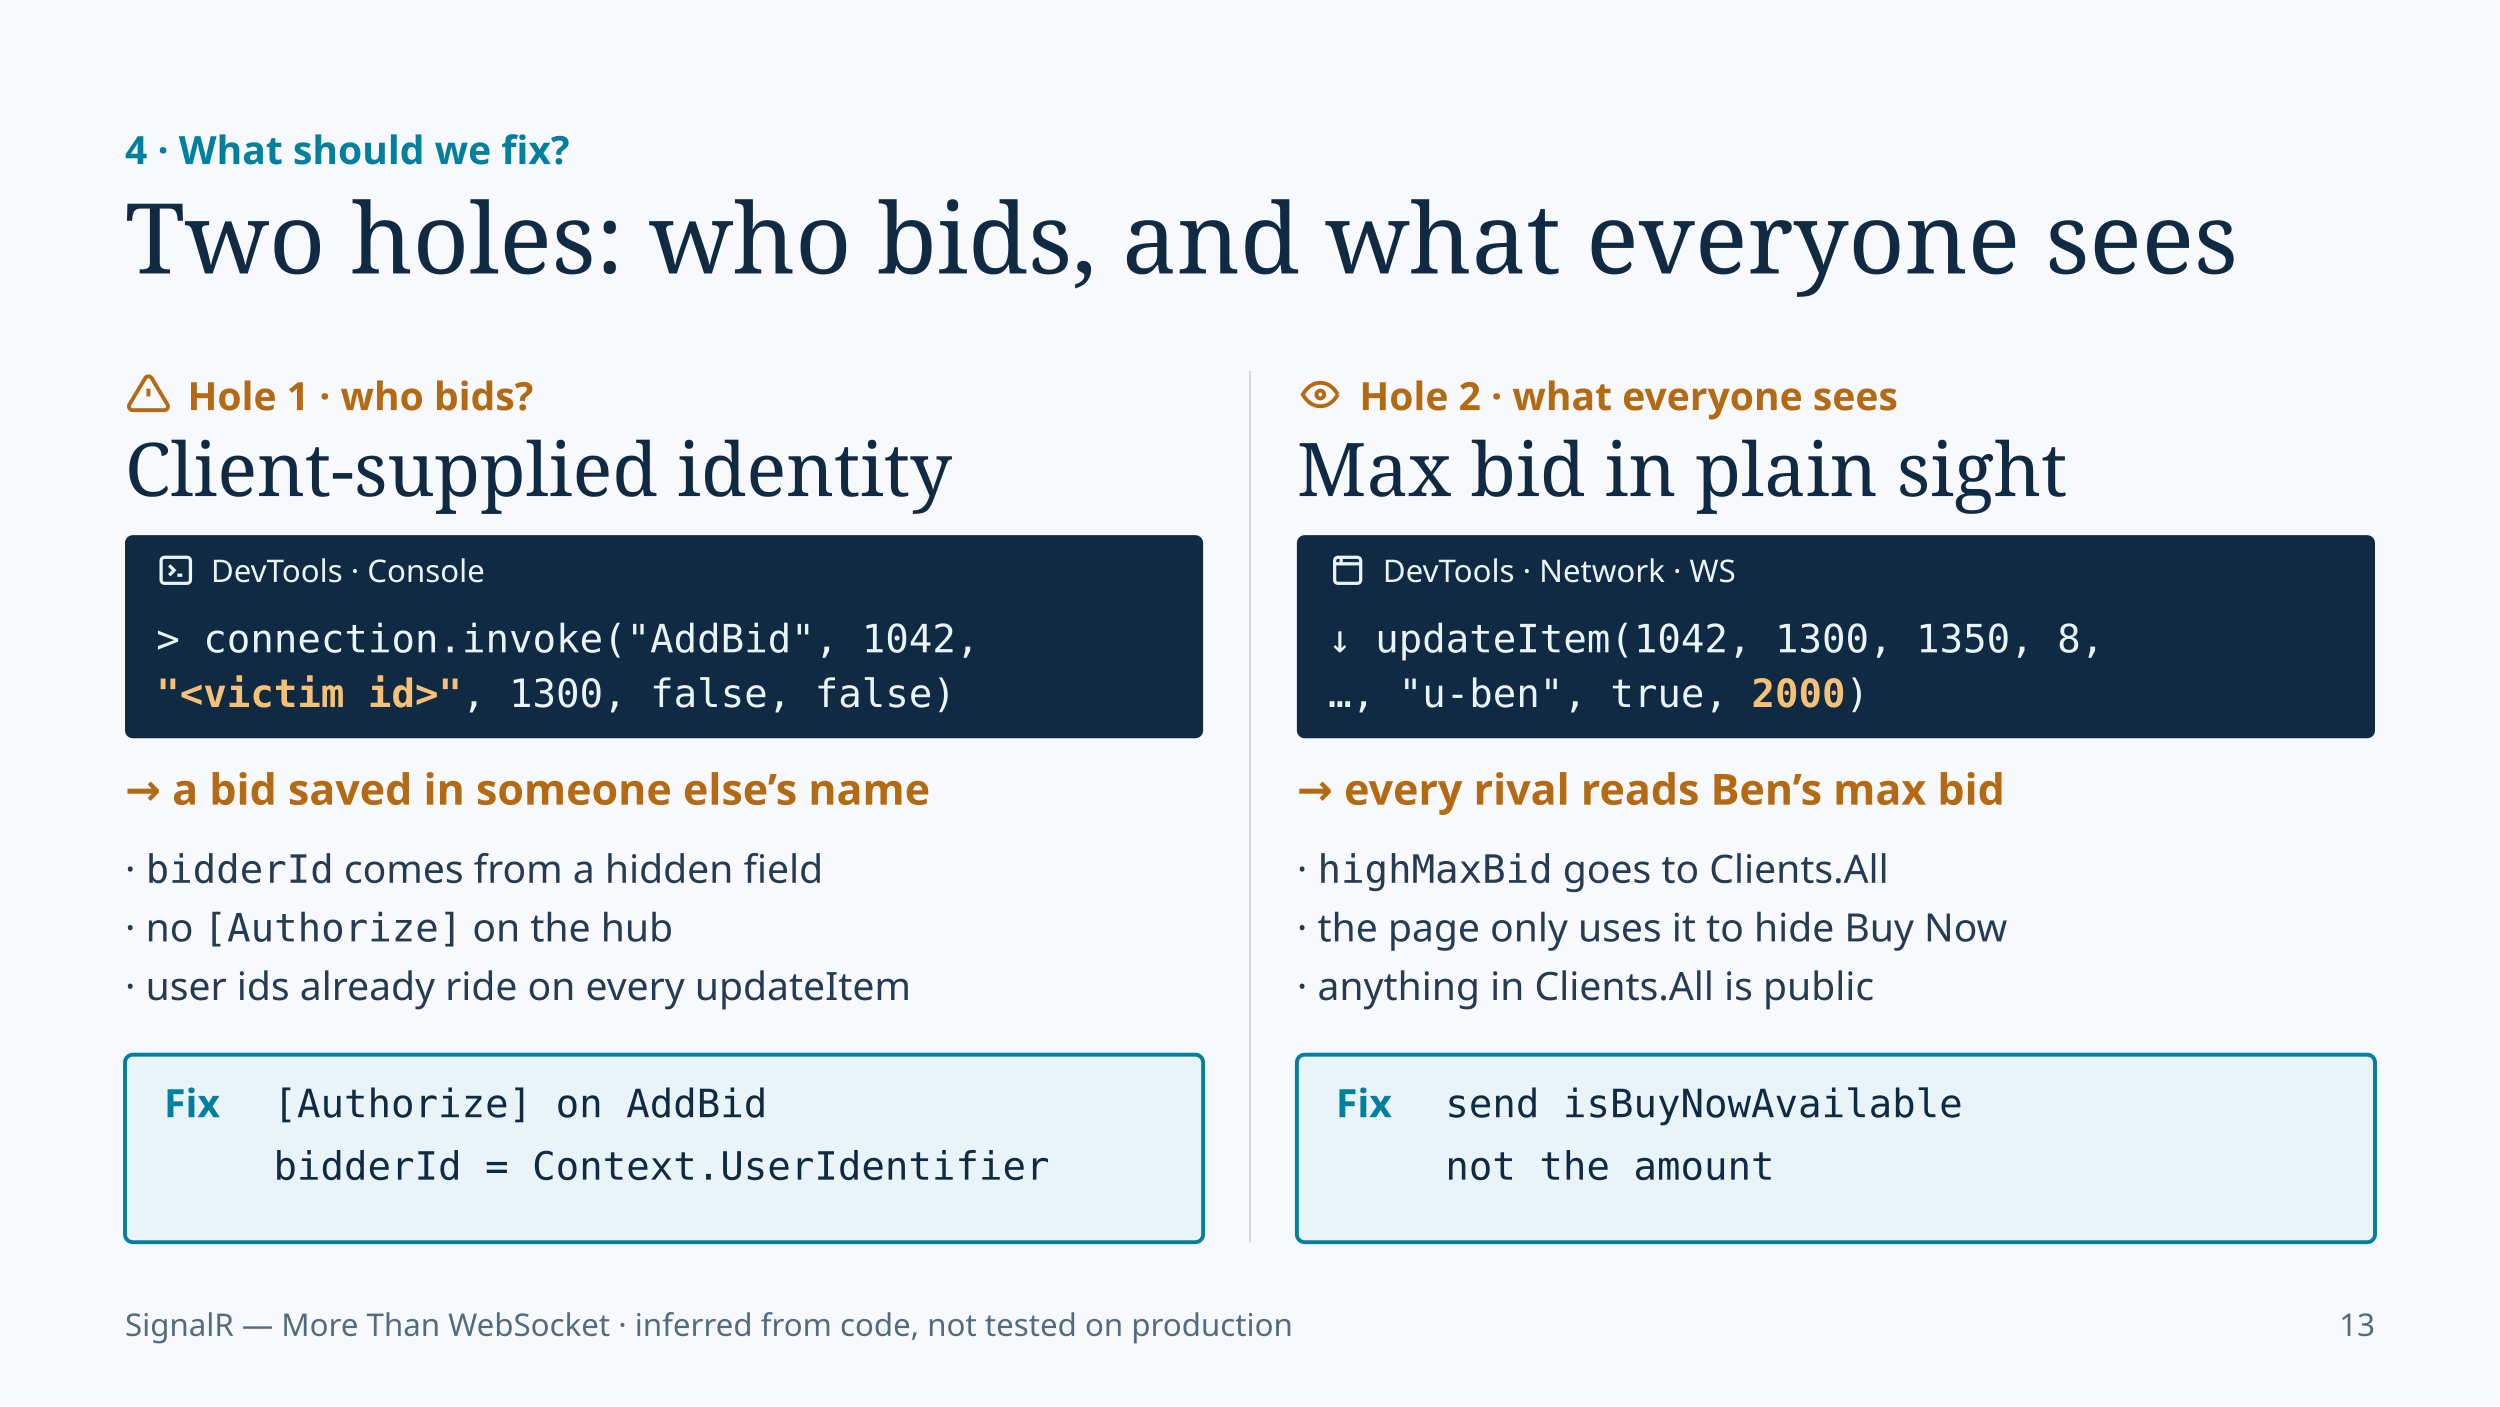
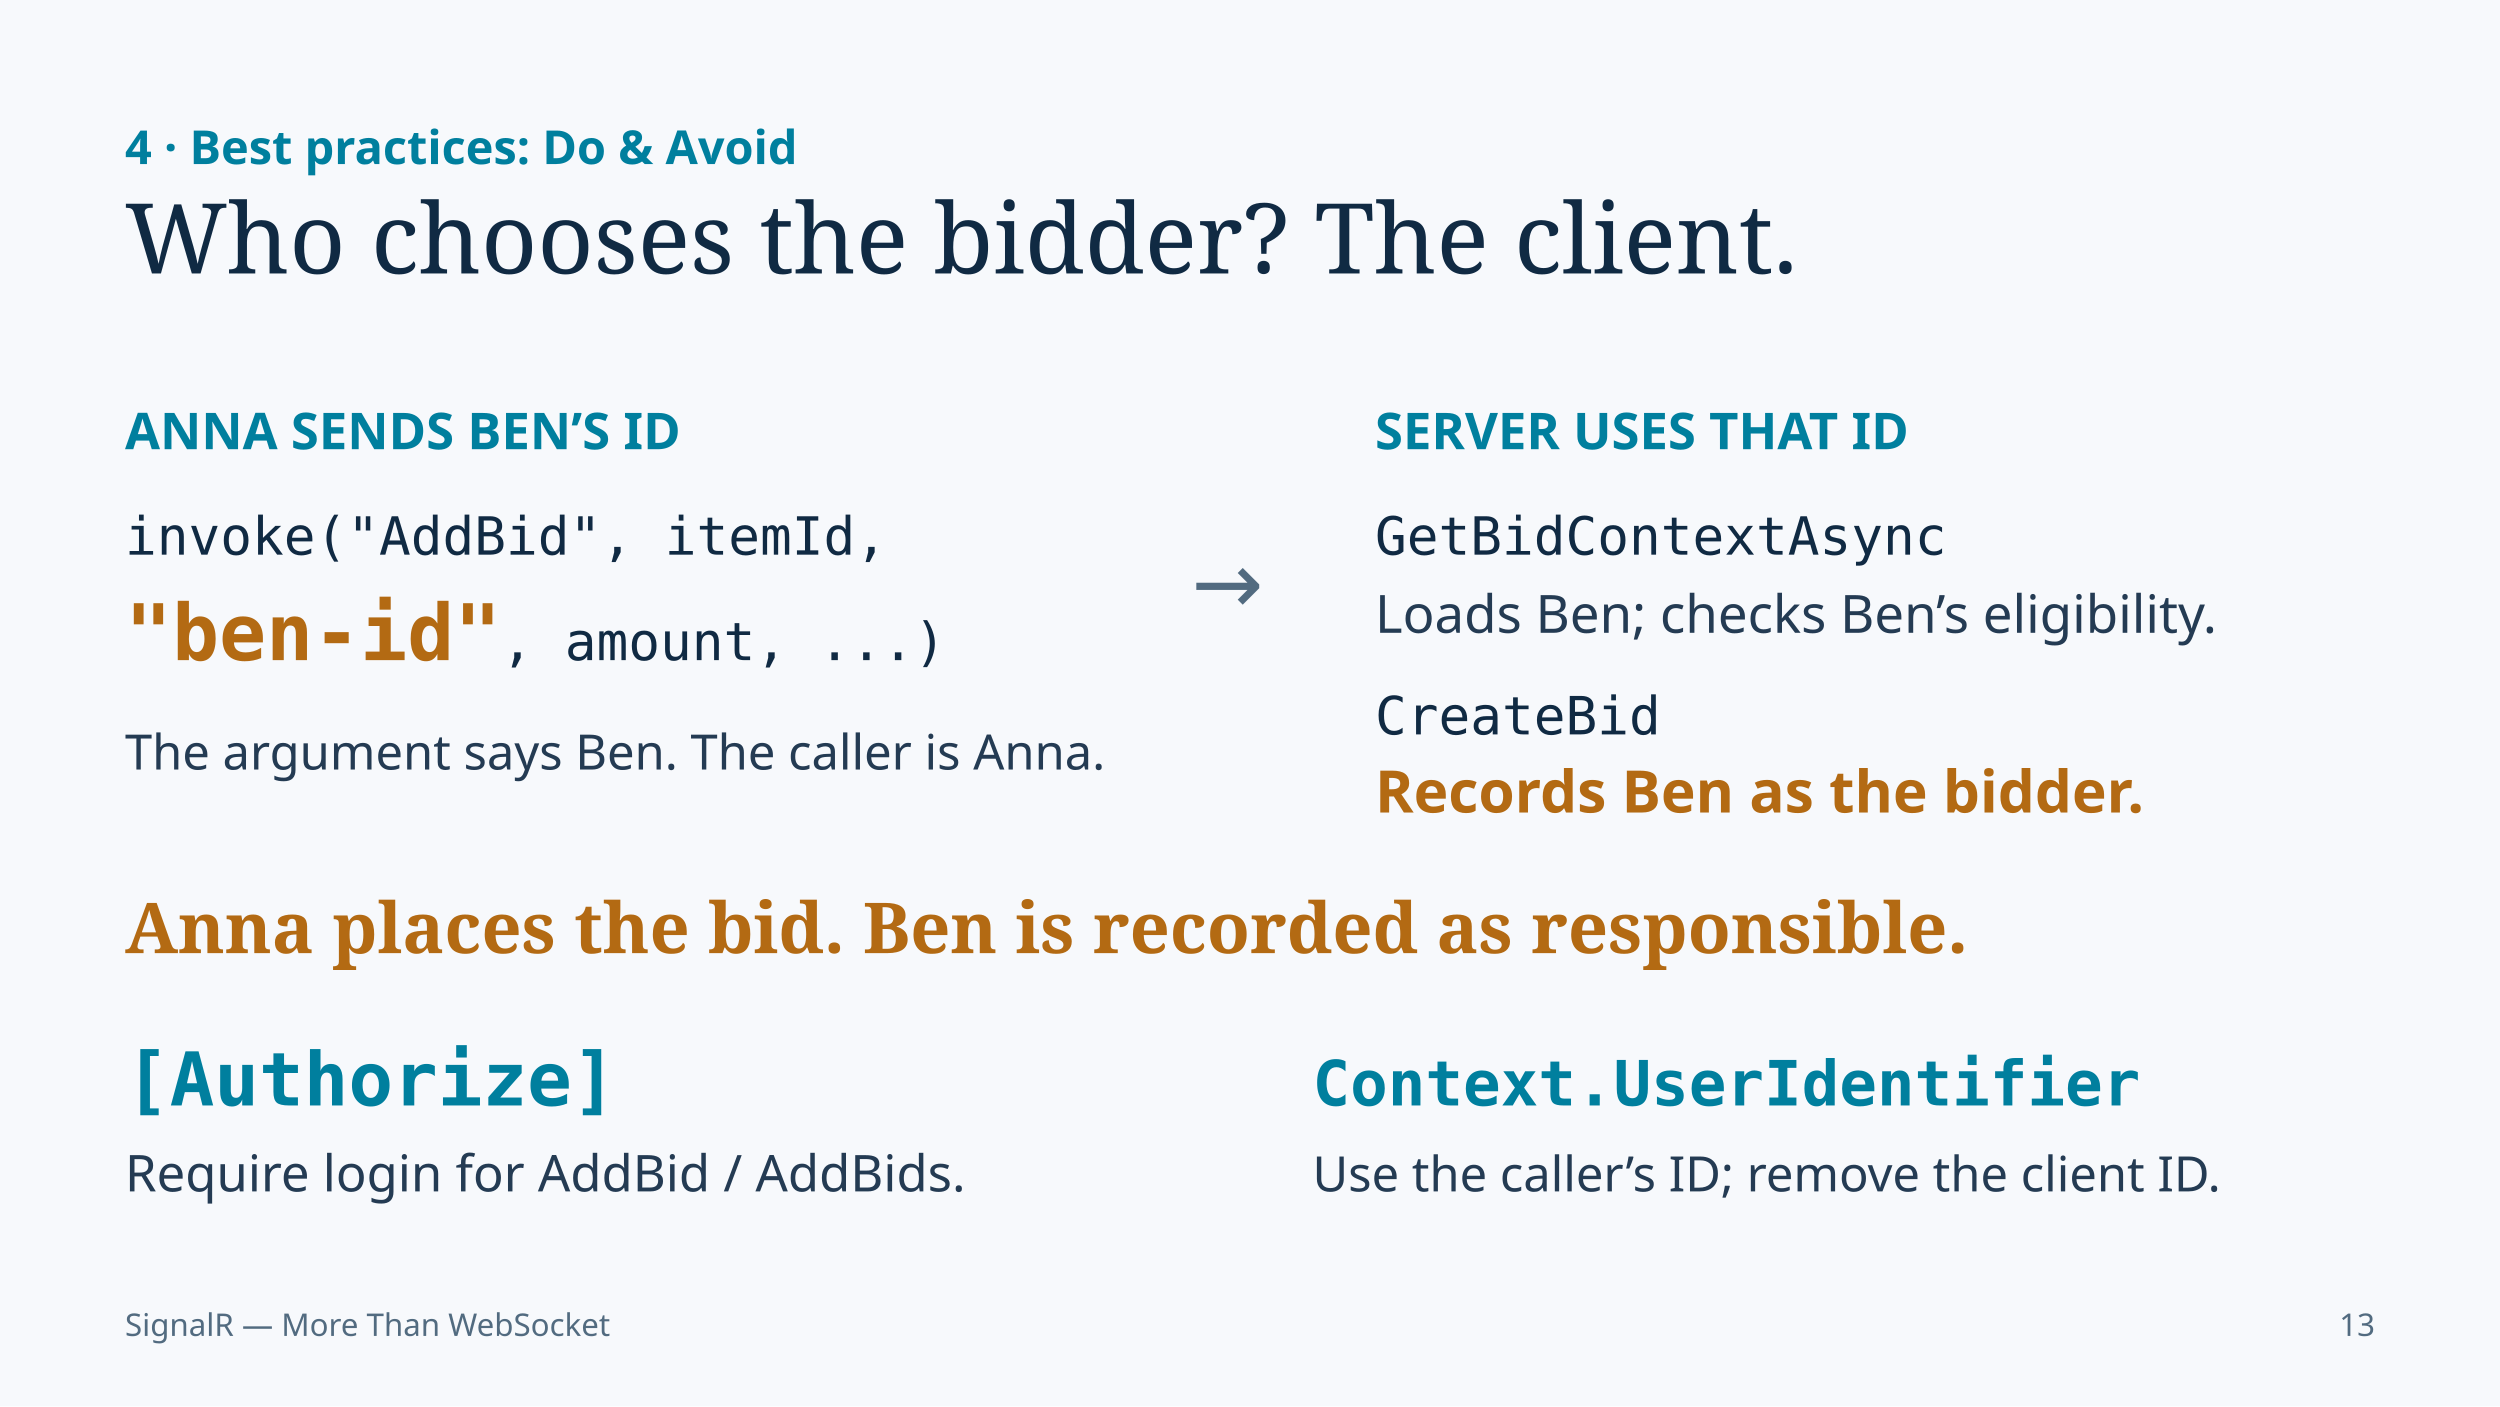
<svg xmlns="http://www.w3.org/2000/svg" viewBox="0 0 1280 720" data-pptx-page-role="content" font-family="Segoe UI, sans-serif">
  <rect id="bg" data-pptx-role="background" x="0" y="0" width="1280" height="720" fill="#F7F9FC" />
  <g id="header" data-pptx-bounds="64 60 1152 108">
-     <text x="64" y="84" font-size="20" font-weight="600" fill="#007F9E">4 · What should we fix?</text>
-     <text x="64" y="140" font-family="Cambria, serif" font-size="50" fill="#102A43">Two holes: who bids, and what everyone sees</text>
+     <text x="64" y="84" font-size="24" font-weight="600" fill="#007F9E">4 · Best practices: Do &amp; Avoid</text>
+     <text x="64" y="140" font-family="Cambria, serif" font-size="50" fill="#102A43">Who chooses the bidder? The client.</text>
  </g>
-   <g id="hole-identity" data-pptx-bounds="64 184 560 456">
-     <g transform="translate(64, 190)" fill="none" stroke="#B36A13" stroke-width="2">
-       <path d="M12 9v4" />
-       <path d="M10.363 3.591l-8.106 13.534a1.914 1.914 0 0 0 1.636 2.871h16.214a1.914 1.914 0 0 0 1.636 -2.87l-8.106 -13.536a1.914 1.914 0 0 0 -3.274 0" />
-       <path d="M12 16h.01" />
-     </g>
-     <text x="96" y="210" font-size="20" font-weight="bold" fill="#B36A13">Hole 1 · who bids?</text>
-     <text x="64" y="254" font-family="Cambria, serif" font-size="38" fill="#102A43">Client-supplied identity</text>
-     <rect x="64" y="274" width="552" height="104" rx="4" fill="#102A43" />
-     <g transform="translate(80, 282) scale(0.833333)" fill="none" stroke="#E8F4F8" stroke-width="2">
-       <path d="M8 9l3 3l-3 3" />
-       <path d="M13 15l3 0" />
-       <path d="M3 6a2 2 0 0 1 2 -2h14a2 2 0 0 1 2 2v12a2 2 0 0 1 -2 2h-14a2 2 0 0 1 -2 -2l0 -12" />
-     </g>
-     <text x="108" y="298" font-size="16" fill="#E8F4F8">DevTools · Console</text>
-     <g font-family="Consolas, monospace" font-size="20" fill="#E8F4F8">
-       <text x="80" y="334">&gt; connection.invoke("AddBid", 1042,</text>
-       <text x="80" y="362">
-         <tspan font-weight="bold" fill="#F6C177">"&lt;victim id&gt;"</tspan>, 1300, false, false)</text>
-     </g>
-     <text x="64" y="412" font-size="22" font-weight="bold" fill="#B36A13">→ a bid saved in someone else’s name</text>
-     <g font-size="20" fill="#243B53">
-       <text x="64" y="452">· <tspan font-family="Consolas, monospace">bidderId</tspan> comes from a hidden field</text>
-       <text x="64" y="482">· no <tspan font-family="Consolas, monospace">[Authorize]</tspan> on the hub</text>
-       <text x="64" y="512">· user ids already ride on every updateItem</text>
-     </g>
-     <rect x="64" y="540" width="552" height="96" rx="4" fill="#E8F4F8" stroke="#007F9E" stroke-width="2" />
-     <text x="84" y="572" font-size="20" font-weight="bold" fill="#007F9E">Fix</text>
-     <g font-family="Consolas, monospace" font-size="20" fill="#102A43">
-       <text x="140" y="572">[Authorize] on AddBid</text>
-       <text x="140" y="604">bidderId = Context.UserIdentifier</text>
-     </g>
+   <g id="client" data-pptx-bounds="64 202 520 222">
+     <text x="64" y="230" font-size="26" font-weight="bold" fill="#007F9E">ANNA SENDS BEN’S ID</text>
+     <text x="64" y="284" font-family="Consolas, monospace" font-size="27" fill="#102A43">invoke("AddBid", itemId,</text>
+     <text x="64" y="338" font-family="Consolas, monospace" font-size="40" font-weight="bold" fill="#B36A13">  "ben-id"<tspan font-size="27" font-weight="normal" fill="#102A43">, amount, ...)</tspan>
+     </text>
+     <text x="64" y="394" font-size="25" fill="#243B53">The argument says Ben. The caller is Anna.</text>
  </g>
-   <line id="column-rule" data-pptx-role="decoration" x1="640" y1="190" x2="640" y2="636" stroke="#CAD7E2" stroke-width="1" />
-   <g id="hole-maxbid" data-pptx-bounds="656 184 560 456">
-     <g transform="translate(664, 190)" fill="none" stroke="#B36A13" stroke-width="2">
-       <path d="M10 12a2 2 0 1 0 4 0a2 2 0 0 0 -4 0" />
-       <path d="M21 12c-2.4 4 -5.4 6 -9 6c-3.6 0 -6.6 -2 -9 -6c2.4 -4 5.4 -6 9 -6c3.6 0 6.6 2 9 6" />
-     </g>
-     <text x="696" y="210" font-size="20" font-weight="bold" fill="#B36A13">Hole 2 · what everyone sees</text>
-     <text x="664" y="254" font-family="Cambria, serif" font-size="38" fill="#102A43">Max bid in plain sight</text>
-     <rect x="664" y="274" width="552" height="104" rx="4" fill="#102A43" />
-     <g transform="translate(680, 282) scale(0.833333)" fill="none" stroke="#E8F4F8" stroke-width="2">
-       <path d="M4 8h16" />
-       <path d="M4 6a2 2 0 0 1 2 -2h12a2 2 0 0 1 2 2v12a2 2 0 0 1 -2 2h-12a2 2 0 0 1 -2 -2l0 -12" />
-       <path d="M8 4v4" />
-     </g>
-     <text x="708" y="298" font-size="16" fill="#E8F4F8">DevTools · Network · WS</text>
-     <g font-family="Consolas, monospace" font-size="20" fill="#E8F4F8">
-       <text x="680" y="334">↓ updateItem(1042, 1300, 1350, 8,</text>
-       <text x="680" y="362">    …, "u-ben", true, <tspan font-weight="bold" fill="#F6C177">2000</tspan>)</text>
-     </g>
-     <text x="664" y="412" font-size="22" font-weight="bold" fill="#B36A13">→ every rival reads Ben’s max bid</text>
-     <g font-size="20" fill="#243B53">
-       <text x="664" y="452">· <tspan font-family="Consolas, monospace">highMaxBid</tspan> goes to Clients.All</text>
-       <text x="664" y="482">· the page only uses it to hide Buy Now</text>
-       <text x="664" y="512">· anything in Clients.All is public</text>
-     </g>
-     <rect x="664" y="540" width="552" height="96" rx="4" fill="#E8F4F8" stroke="#007F9E" stroke-width="2" />
-     <text x="684" y="572" font-size="20" font-weight="bold" fill="#007F9E">Fix</text>
-     <g font-family="Consolas, monospace" font-size="20" fill="#102A43">
-       <text x="740" y="572">send isBuyNowAvailable</text>
-       <text x="740" y="604">not the amount</text>
-     </g>
+   <text x="610" y="314" font-size="44" fill="#526B80">→</text>
+   <g id="server" data-pptx-bounds="704 202 512 222">
+     <text x="704" y="230" font-size="26" font-weight="bold" fill="#007F9E">SERVER USES THAT ID</text>
+     <text x="704" y="284" font-family="Consolas, monospace" font-size="27" fill="#102A43">GetBidContextAsync</text>
+     <text x="704" y="324" font-size="27" fill="#243B53">Loads Ben; checks Ben’s eligibility.</text>
+     <text x="704" y="376" font-family="Consolas, monospace" font-size="27" fill="#102A43">CreateBid</text>
+     <text x="704" y="416" font-size="30" font-weight="bold" fill="#B36A13">Records Ben as the bidder.</text>
+   </g>
+   <g id="risk" data-pptx-bounds="64 448 1152 64">
+     <text x="64" y="488" font-family="Cambria, serif" font-size="36" font-weight="bold" fill="#B36A13">Anna places the bid. Ben is recorded as responsible.</text>
+   </g>
+   <g id="fix-auth" data-pptx-bounds="64 536 540 100">
+     <text x="64" y="566" font-family="Consolas, monospace" font-size="38" font-weight="bold" fill="#007F9E">[Authorize]</text>
+     <text x="64" y="610" font-size="26" fill="#243B53">Require login for AddBid / AddBids.</text>
+   </g>
+   <g id="fix-identity" data-pptx-bounds="672 536 544 100">
+     <text x="672" y="566" font-family="Consolas, monospace" font-size="32" font-weight="bold" fill="#007F9E">Context.UserIdentifier</text>
+     <text x="672" y="610" font-size="25" fill="#243B53">Use the caller’s ID; remove the client ID.</text>
  </g>
  <g id="footer" data-pptx-role="footer" data-pptx-bounds="64 650 1152 44" font-size="16" fill="#526B80">
-     <text x="64" y="684">SignalR — More Than WebSocket · inferred from code, not tested on production</text>
+     <text x="64" y="684">SignalR — More Than WebSocket</text>
    <text x="1216" y="684" text-anchor="end">13</text>
  </g>
</svg>
